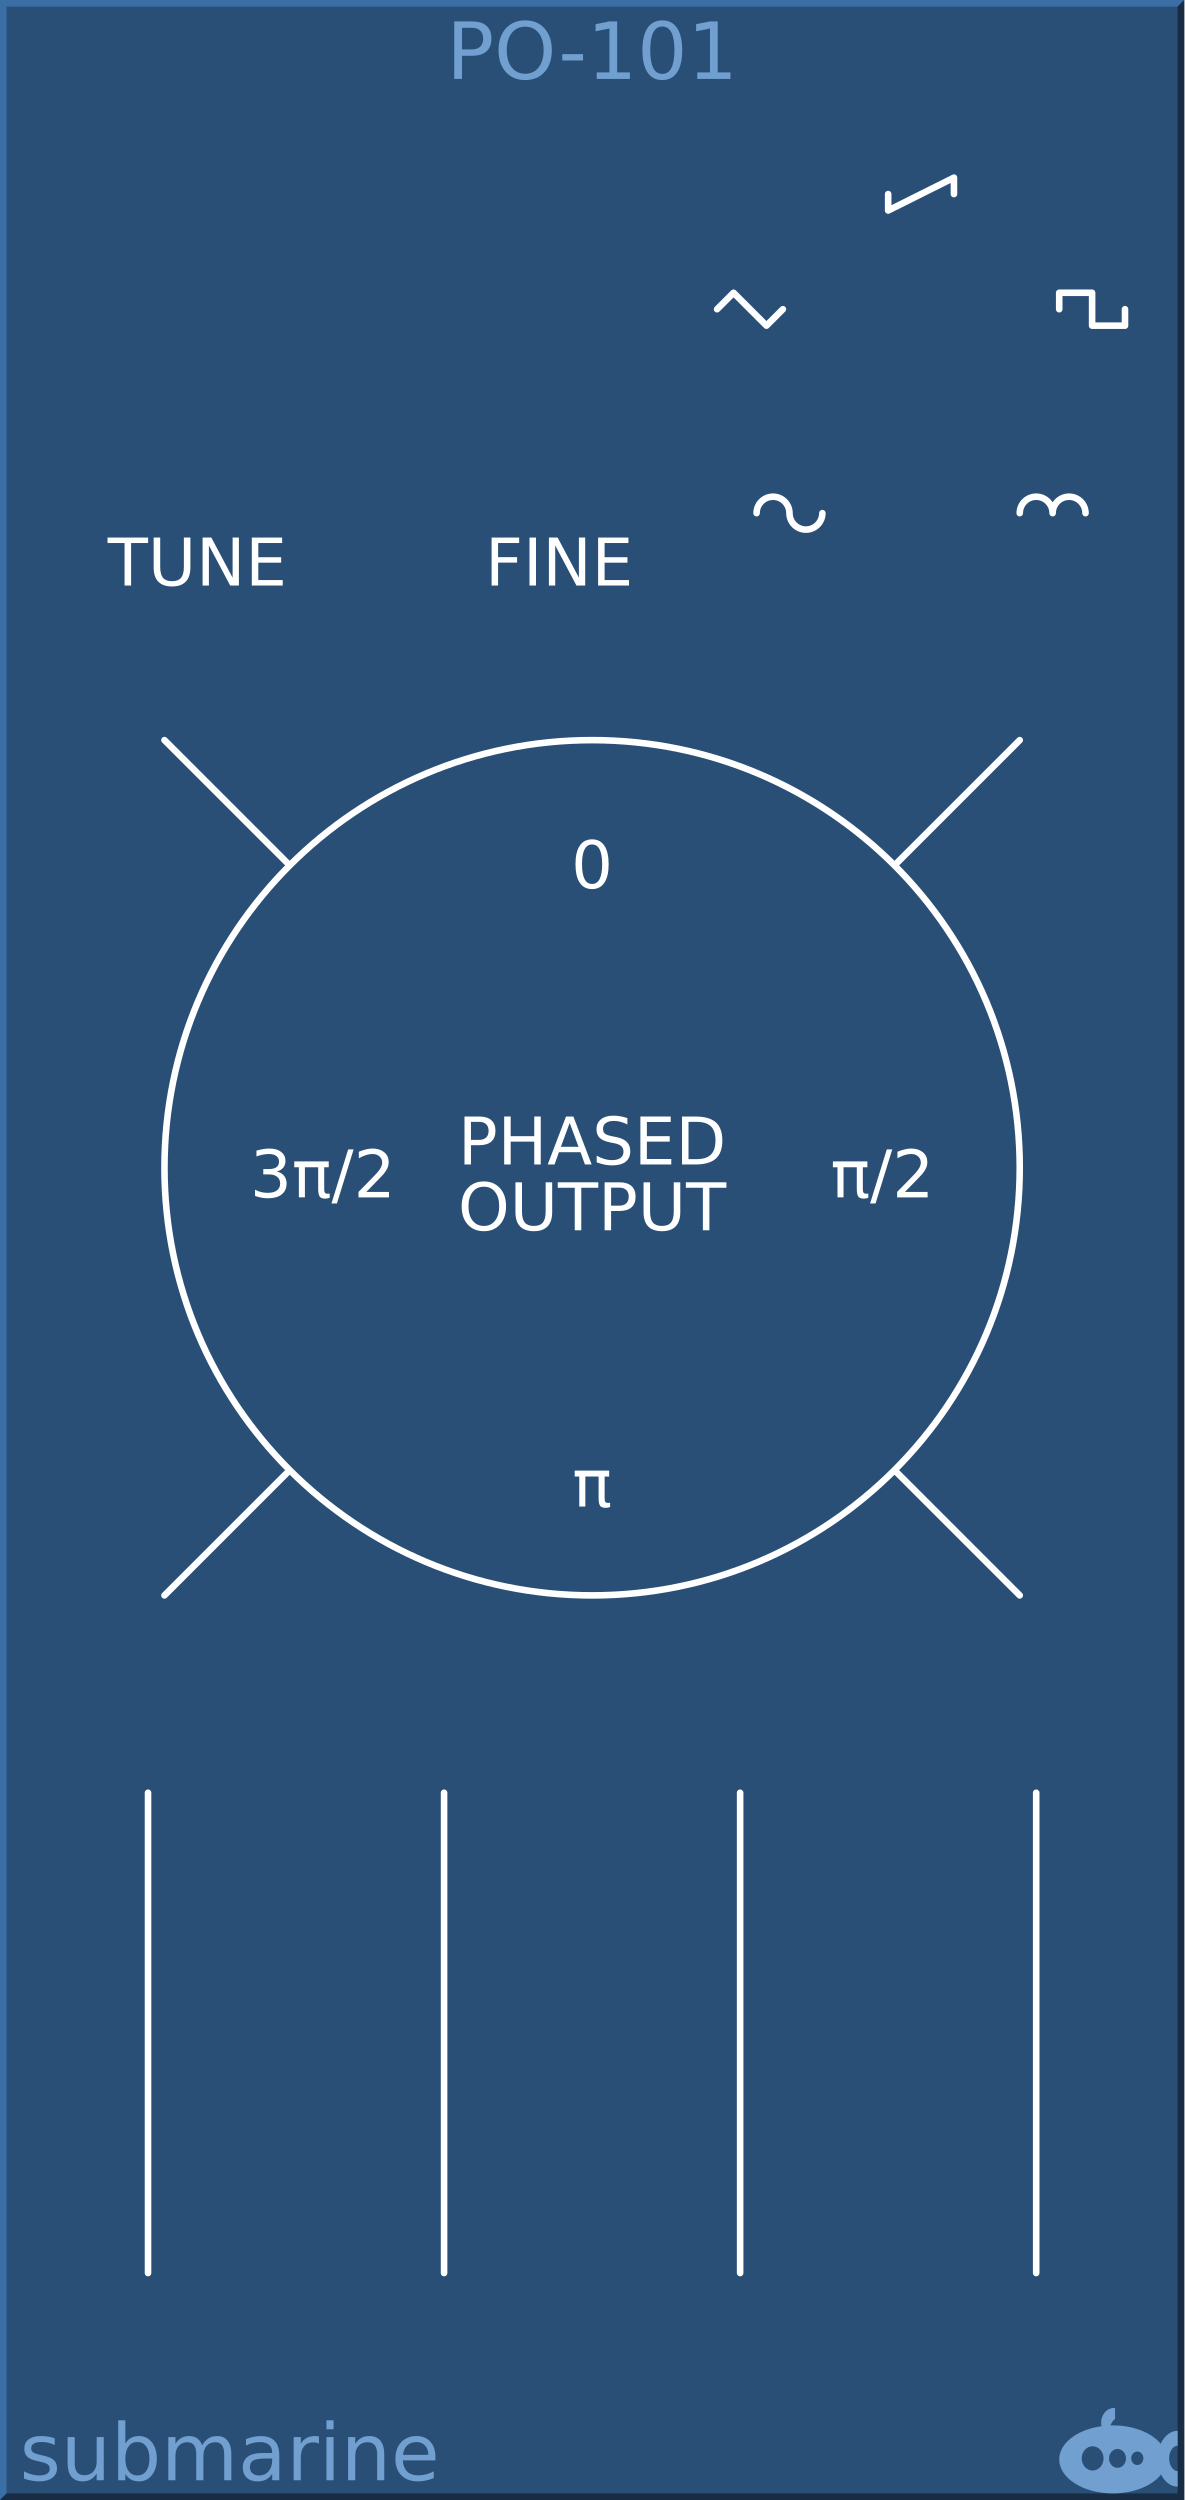
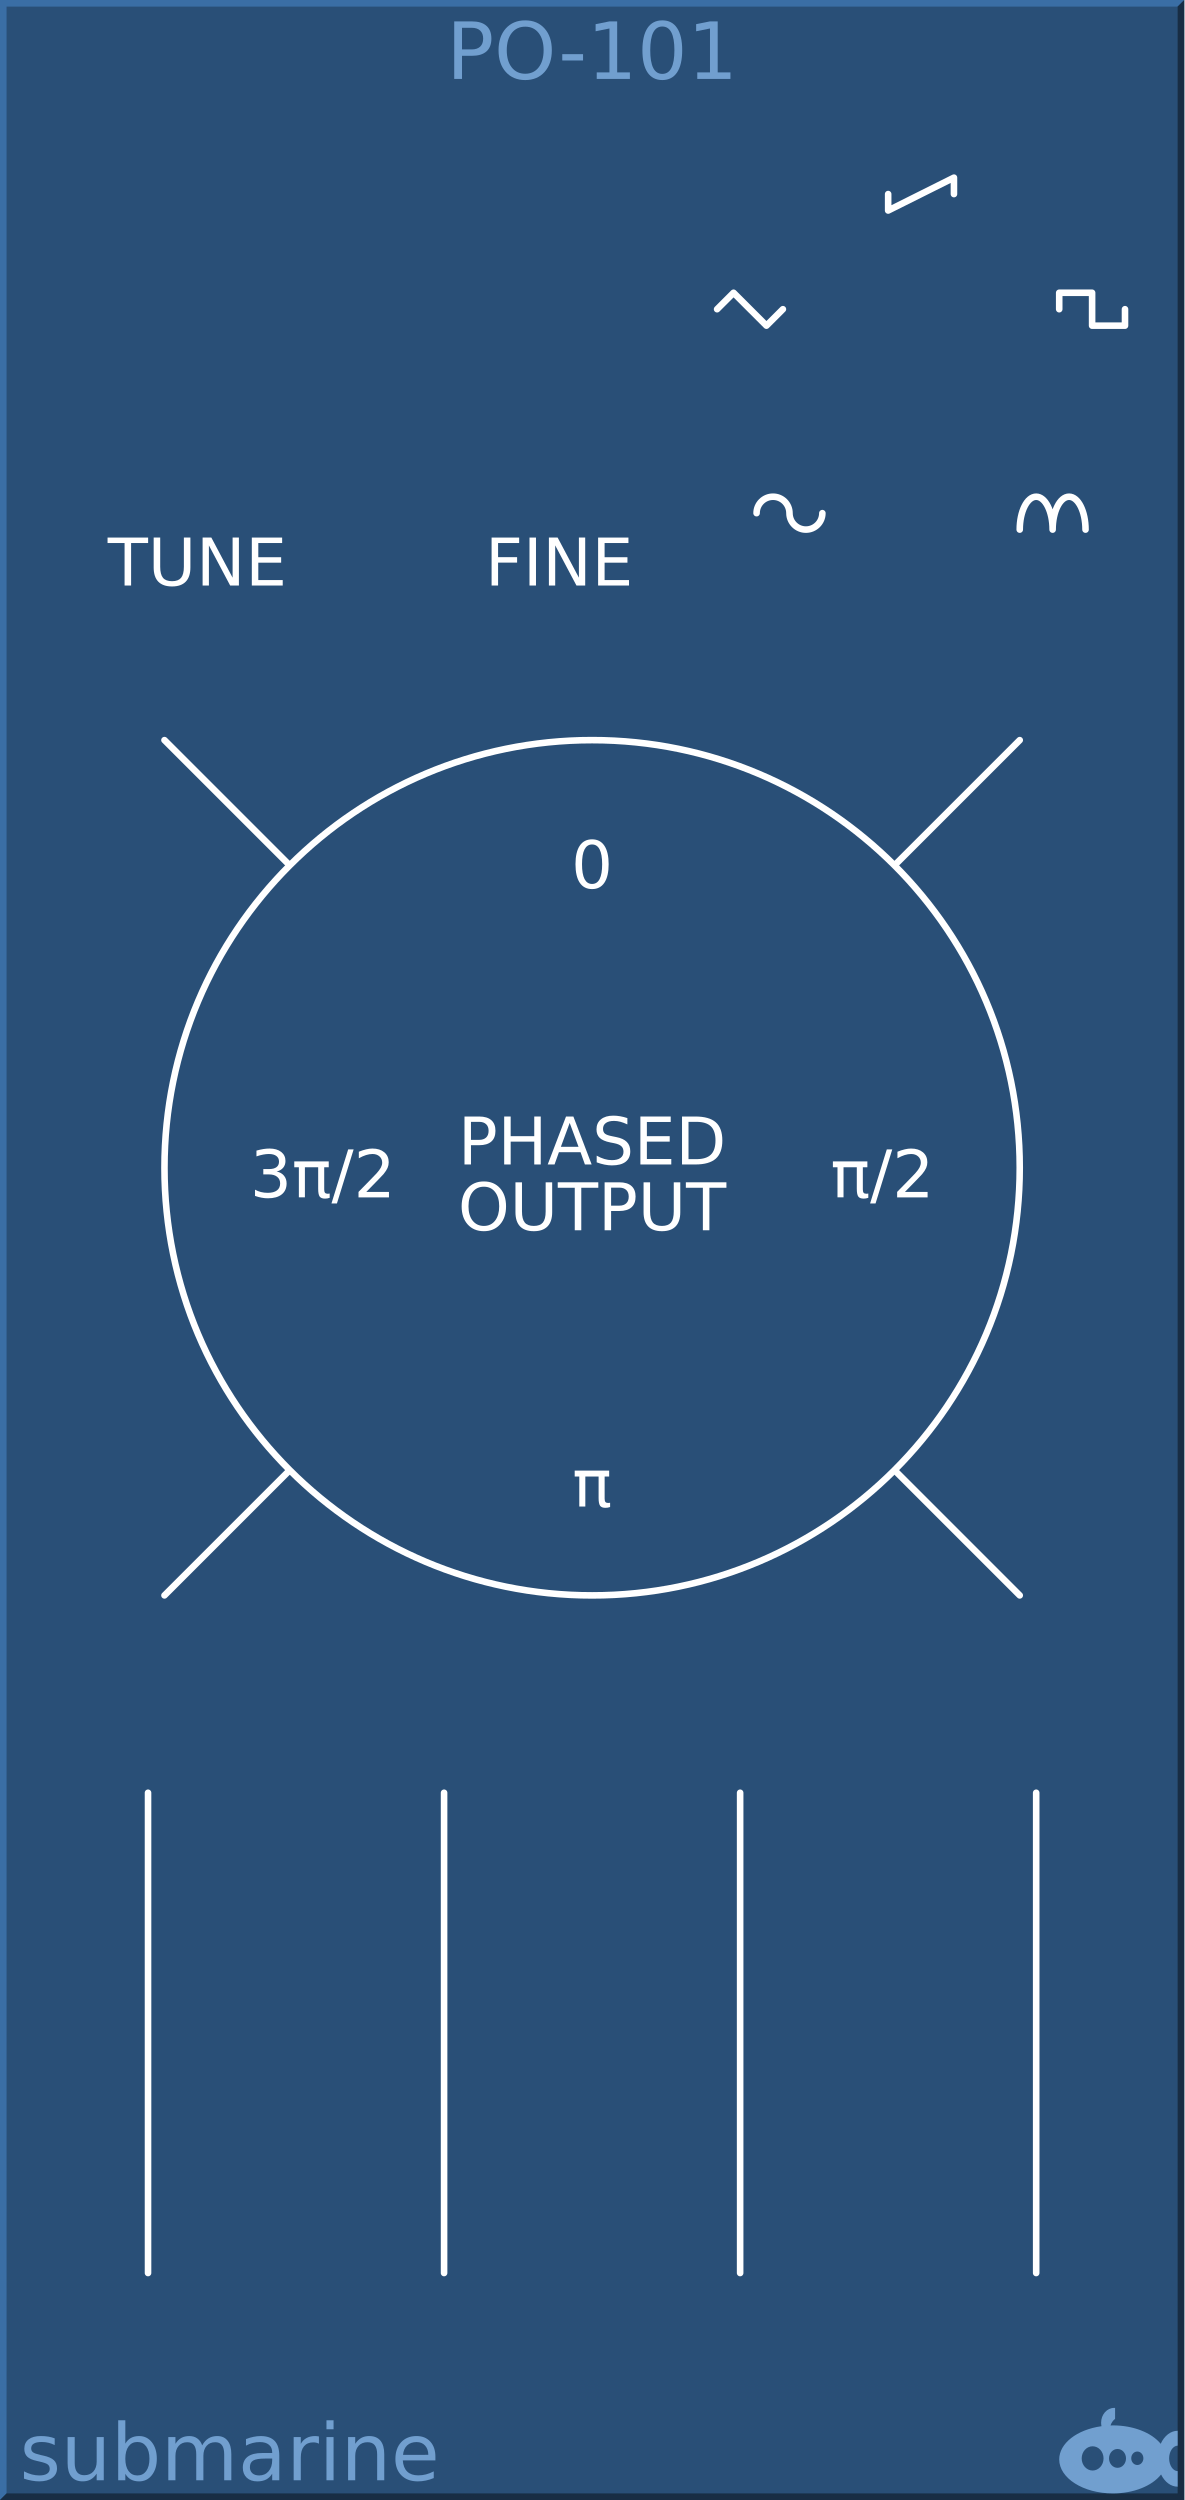
<svg xmlns="http://www.w3.org/2000/svg" id="svg4226" version="1.1" height="380px" width="180px">
  <defs id="defs57" />
  <g id="background">
    <path id="rect4255" d="m 0,0 180,0 0,380 -180,0 z" style="fill:#294f77;stroke:none" />
    <path id="path4230" d="M 0,380 0,0 180,0 179,1 1,1 1,379 Z" style="fill:#3a6ea5;fill-rule:nonzero;stroke:none" />
    <path id="path4232" d="m 0,380 180,0 0,-380 -1,1 0,378 -178,0 z" style="fill:#182d44;fill-rule:nonzero;stroke:none" />
  </g>
  <g style="font-size:12px;font-family:'DejaVu Sans';fill:#719fcf" font-size="12" id="logo">
    <path id="path4136" d="m 169.354,366 a 1.985,2.252 0 0 0 -1.985,2.252 1.985,2.252 0 0 0 0.059,0.532 A 8.169,5.169 0 0 0 161,373.831 8.169,5.169 0 0 0 169.169,379 8.169,5.169 0 0 0 176.483,376.12 3.046,4.248 0 0 0 179,377.976 l 0,-2.358 a 1.338,1.945 0 0 1 -1.292,-1.942 1.338,1.945 0 0 1 1.292,-1.943 l 0,-2.254 a 3.046,4.248 0 0 0 -2.574,1.979 8.169,5.169 0 0 0 -7.257,-2.798 8.169,5.169 0 0 0 -0.373,0.012 1.754,2.047 0 0 1 0.696,-1.002 l 0,-1.666 A 1.985,2.252 0 0 0 169.354,366 Z m -3.277,5.835 a 1.662,1.843 0 0 1 1.662,1.843 1.662,1.843 0 0 1 -1.662,1.843 1.662,1.843 0 0 1 -1.661,-1.843 1.662,1.843 0 0 1 1.661,-1.843 z m 3.785,0.409 a 1.292,1.433 0 0 1 1.292,1.433 1.292,1.433 0 0 1 -1.292,1.433 1.292,1.433 0 0 1 -1.292,-1.433 1.292,1.433 0 0 1 1.292,-1.433 z m 3.009,0.389 a 0.923,1.024 0 0 1 0.923,1.024 0.923,1.024 0 0 1 -0.923,1.024 0.923,1.024 0 0 1 -0.923,-1.024 0.923,1.024 0 0 1 0.923,-1.024 z" />
    <g id="text4236" style="">
      <path id="path63" style="" d="m 8.314,370.631 0,1.02 q -0.457,-0.234 -0.949,-0.352 -0.492,-0.117 -1.02,-0.117 -0.803,0 -1.207,0.246 -0.398,0.246 -0.398,0.738 0,0.375 0.287,0.592 0.287,0.211 1.154,0.404 l 0.369,0.082 q 1.148,0.246 1.629,0.697 0.486,0.445 0.486,1.248 0,0.914 -0.727,1.447 -0.721,0.533 -1.986,0.533 -0.527,0 -1.102,-0.105 -0.568,-0.1 -1.201,-0.305 l 0,-1.113 q 0.598,0.311 1.178,0.469 0.58,0.152 1.148,0.152 0.762,0 1.172,-0.258 0.41,-0.264 0.41,-0.738 0,-0.439 -0.299,-0.674 -0.293,-0.234 -1.295,-0.451 l -0.375,-0.088 q -1.002,-0.211 -1.447,-0.645 -0.445,-0.439 -0.445,-1.201 0,-0.926 0.656,-1.43 0.656,-0.504 1.863,-0.504 0.598,0 1.125,0.088 0.527,0.088 0.973,0.264 z" />
      <path id="path65" style="" d="m 10.277,374.41 0,-3.973 1.078,0 0,3.932 q 0,0.932 0.363,1.4 0.363,0.463 1.09,0.463 0.873,0 1.377,-0.557 0.51,-0.557 0.51,-1.518 l 0,-3.721 1.078,0 0,6.562 -1.078,0 0,-1.008 q -0.393,0.598 -0.914,0.891 -0.516,0.287 -1.201,0.287 -1.131,0 -1.717,-0.703 -0.586,-0.703 -0.586,-2.057 z m 2.713,-4.131 0,0 z" />
      <path id="path67" style="" d="m 22.717,373.725 q 0,-1.189 -0.492,-1.863 -0.486,-0.68 -1.342,-0.68 -0.855,0 -1.348,0.68 -0.486,0.674 -0.486,1.863 0,1.189 0.486,1.869 0.492,0.674 1.348,0.674 0.855,0 1.342,-0.674 0.492,-0.68 0.492,-1.869 z m -3.668,-2.291 q 0.34,-0.586 0.855,-0.867 0.521,-0.287 1.242,-0.287 1.195,0 1.939,0.949 0.75,0.949 0.75,2.496 0,1.547 -0.75,2.496 -0.744,0.949 -1.939,0.949 -0.721,0 -1.242,-0.281 -0.516,-0.287 -0.855,-0.873 l 0,0.984 -1.084,0 0,-9.117 1.084,0 0,3.551 z" />
      <path id="path69" style="" d="m 30.732,371.697 q 0.404,-0.727 0.967,-1.072 0.562,-0.346 1.324,-0.346 1.025,0 1.582,0.721 0.557,0.715 0.557,2.039 l 0,3.961 -1.084,0 0,-3.926 q 0,-0.943 -0.334,-1.4 -0.334,-0.457 -1.02,-0.457 -0.838,0 -1.324,0.557 -0.486,0.557 -0.486,1.518 l 0,3.709 -1.084,0 0,-3.926 q 0,-0.949 -0.334,-1.4 -0.334,-0.457 -1.031,-0.457 -0.826,0 -1.312,0.562 -0.486,0.557 -0.486,1.512 l 0,3.709 -1.084,0 0,-6.562 1.084,0 0,1.02 q 0.369,-0.604 0.885,-0.891 0.516,-0.287 1.225,-0.287 0.715,0 1.213,0.363 0.504,0.363 0.744,1.055 z" />
      <path id="path71" style="" d="m 40.301,373.701 q -1.307,0 -1.811,0.299 -0.504,0.299 -0.504,1.02 0,0.574 0.375,0.914 0.381,0.334 1.031,0.334 0.896,0 1.436,-0.633 0.545,-0.639 0.545,-1.693 l 0,-0.24 -1.072,0 z m 2.15,-0.445 0,3.744 -1.078,0 0,-0.996 q -0.369,0.598 -0.92,0.885 -0.551,0.281 -1.348,0.281 -1.008,0 -1.605,-0.562 -0.592,-0.568 -0.592,-1.518 0,-1.107 0.738,-1.67 0.744,-0.562 2.215,-0.562 l 1.512,0 0,-0.105 q 0,-0.744 -0.492,-1.148 -0.486,-0.41 -1.371,-0.41 -0.562,0 -1.096,0.135 -0.533,0.135 -1.025,0.404 l 0,-0.996 q 0.592,-0.229 1.148,-0.34 0.557,-0.117 1.084,-0.117 1.424,0 2.127,0.738 0.703,0.738 0.703,2.238 z" />
      <path id="path73" style="" d="m 48.48,371.445 q -0.182,-0.105 -0.398,-0.152 -0.211,-0.053 -0.469,-0.053 -0.914,0 -1.406,0.598 -0.486,0.592 -0.486,1.705 l 0,3.457 -1.084,0 0,-6.562 1.084,0 0,1.02 q 0.34,-0.598 0.885,-0.885 0.545,-0.293 1.324,-0.293 0.111,0 0.246,0.018 0.135,0.012 0.299,0.041 l 0.006,1.107 z" />
      <path id="path75" style="" d="m 49.623,370.438 1.078,0 0,6.562 -1.078,0 0,-6.562 z m 0,-2.555 1.078,0 0,1.365 -1.078,0 0,-1.365 z" />
      <path id="path77" style="" d="m 58.406,373.039 0,3.961 -1.078,0 0,-3.926 q 0,-0.932 -0.363,-1.395 -0.363,-0.463 -1.09,-0.463 -0.873,0 -1.377,0.557 -0.504,0.557 -0.504,1.518 l 0,3.709 -1.084,0 0,-6.562 1.084,0 0,1.02 q 0.387,-0.592 0.908,-0.885 0.527,-0.293 1.213,-0.293 1.131,0 1.711,0.703 0.58,0.697 0.58,2.057 z" />
      <path id="path79" style="" d="m 66.182,373.449 0,0.527 -4.957,0 q 0.07,1.113 0.668,1.699 0.604,0.58 1.676,0.58 0.621,0 1.201,-0.152 0.586,-0.152 1.16,-0.457 l 0,1.02 q -0.58,0.246 -1.189,0.375 -0.609,0.129 -1.236,0.129 -1.57,0 -2.49,-0.914 -0.914,-0.914 -0.914,-2.473 0,-1.611 0.867,-2.555 0.873,-0.949 2.35,-0.949 1.324,0 2.092,0.855 0.773,0.85 0.773,2.314 z m -1.078,-0.316 q -0.012,-0.885 -0.498,-1.412 -0.48,-0.527 -1.277,-0.527 -0.902,0 -1.447,0.51 -0.539,0.51 -0.621,1.436 l 3.844,-0.006 z" />
    </g>
    <g id="text10" style="text-anchor:middle">
      <path id="path82" style="text-anchor:middle" d="m 70.225,4.225 0,3.287 1.488,0 q 0.826,0 1.277,-0.428 0.451,-0.428 0.451,-1.219 0,-0.785 -0.451,-1.213 -0.451,-0.428 -1.277,-0.428 l -1.488,0 z m -1.184,-0.973 2.672,0 q 1.471,0 2.221,0.668 0.756,0.662 0.756,1.945 0,1.295 -0.756,1.957 -0.75,0.662 -2.221,0.662 l -1.488,0 0,3.516 -1.184,0 0,-8.748 z" />
      <path id="path84" style="text-anchor:middle" d="m 79.834,4.055 q -1.289,0 -2.051,0.961 -0.756,0.961 -0.756,2.619 0,1.652 0.756,2.613 0.762,0.961 2.051,0.961 1.289,0 2.039,-0.961 0.756,-0.961 0.756,-2.613 0,-1.658 -0.756,-2.619 -0.75,-0.961 -2.039,-0.961 z m 0,-0.961 q 1.84,0 2.941,1.236 1.102,1.23 1.102,3.305 0,2.068 -1.102,3.305 -1.102,1.23 -2.941,1.23 -1.846,0 -2.953,-1.23 -1.102,-1.23 -1.102,-3.305 0,-2.074 1.102,-3.305 Q 77.988,3.094 79.834,3.094 Z" />
      <path id="path86" style="text-anchor:middle" d="m 85.465,8.232 3.158,0 0,0.961 -3.158,0 0,-0.961 z" />
      <path id="path88" style="text-anchor:middle" d="m 90.703,11.004 1.934,0 0,-6.674 -2.104,0.422 0,-1.078 2.092,-0.422 1.184,0 0,7.752 1.934,0 0,0.996 -5.039,0 0,-0.996 z" />
      <path id="path90" style="text-anchor:middle" d="m 100.67,4.031 q -0.914,0 -1.377,0.902 -0.457,0.896 -0.457,2.701 0,1.799 0.457,2.701 0.463,0.896 1.377,0.896 0.92,0 1.377,-0.896 0.463,-0.902 0.463,-2.701 0,-1.805 -0.463,-2.701 Q 101.59,4.031 100.67,4.031 Z m 0,-0.938 q 1.471,0 2.244,1.166 0.779,1.16 0.779,3.375 0,2.209 -0.779,3.375 -0.773,1.16 -2.244,1.16 -1.471,0 -2.25,-1.16 -0.773,-1.166 -0.773,-3.375 0,-2.215 0.773,-3.375 Q 99.199,3.094 100.67,3.094 Z" />
      <path id="path92" style="text-anchor:middle" d="m 105.984,11.004 1.934,0 0,-6.674 -2.104,0.422 0,-1.078 2.092,-0.422 1.184,0 0,7.752 1.934,0 0,0.996 -5.039,0 0,-0.996 z" />
    </g>
  </g>
  <g style="font-size:10px;font-family:'DejaVu Sans';fill:none;stroke:#ffffff;stroke-width:1;stroke-linecap:round;stroke-linejoin:round" font-size="10" id="group1">
    <path id="line13" d="M 155,112.5 25,242.5" style="" />
    <path id="line15" d="m 25,112.5 130,130" style="" />
    <path id="circle17" d="m 155,177.5 a 65,65 0 0 1 -65,65 65,65 0 0 1 -65,-65 65,65 0 0 1 65,-65 65,65 0 0 1 65,65 z" style="fill:#294f77" />
    <path id="line19" d="m 22.5,272.5 0,73" style="" />
    <path id="line21" d="m 67.5,272.5 0,73" style="" />
    <path id="line23" d="m 112.5,272.5 0,73" style="" />
    <path id="line25" d="m 157.5,272.5 0,73" style="" />
    <path id="path27" d="m 140,58 m -25,20 a 2.5,2.5 0 0 1 5,0 2.5,2.5 0 0 0 5,0" />
    <path id="path29" d="m 140,58 m -31,-11 2.5,-2.5 5,5 2.5,-2.5" />
    <path id="path31" d="m 140,58 m -5,-28.5 0,2.5 10,-5 0,2.5" />
    <path id="path33" d="m 140,58 m 21,-11 0,-2.5 5,0 0,5 5,0 0,-2.5" />
-     <path id="path35" d="m 140,58 m 15,20 a 2.5,2.5 0 0 1 5,0 2.5,2.5 0 0 1 5,0" />
+     <path id="path35" d="m 140,58 m 15,22.5 a 2.5,5 0 0 1 5,0 2.5,5 0 0 1 5,0" />
    <g style="fill:#ffffff;stroke:none" id="g37">
      <g id="text39" style="text-anchor:middle">
        <path id="path102" style="text-anchor:middle" d="m 16.348,81.71 6.167,0 0,0.83 -2.588,0 0,6.46 -0.991,0 0,-6.46 -2.588,0 0,-0.83 z" />
        <path id="path104" style="text-anchor:middle" d="m 23.359,81.71 0.991,0 0,4.429 q 0,1.172 0.425,1.689 0.425,0.513 1.377,0.513 0.947,0 1.372,-0.513 0.425,-0.518 0.425,-1.689 l 0,-4.429 0.991,0 0,4.551 q 0,1.426 -0.708,2.153 -0.703,0.728 -2.08,0.728 -1.382,0 -2.09,-0.728 -0.703,-0.728 -0.703,-2.153 l 0,-4.551 z" />
        <path id="path106" style="text-anchor:middle" d="m 30.796,81.71 1.328,0 3.232,6.099 0,-6.099 0.957,0 0,7.29 -1.328,0 -3.232,-6.099 0,6.099 -0.957,0 0,-7.29 z" />
        <path id="path108" style="text-anchor:middle" d="m 38.276,81.71 4.609,0 0,0.83 -3.623,0 0,2.158 3.472,0 0,0.83 -3.472,0 0,2.642 3.711,0 0,0.83 -4.697,0 0,-7.29 z" />
      </g>
      <g id="text41" style="text-anchor:middle">
        <path id="path111" style="text-anchor:middle" d="m 74.722,81.71 4.189,0 0,0.83 -3.203,0 0,2.148 2.891,0 0,0.83 -2.891,0 0,3.481 -0.986,0 0,-7.29 z" />
        <path id="path113" style="text-anchor:middle" d="m 80.483,81.71 0.986,0 0,7.29 -0.986,0 0,-7.29 z" />
        <path id="path115" style="text-anchor:middle" d="m 83.433,81.71 1.328,0 3.232,6.099 0,-6.099 0.957,0 0,7.29 -1.328,0 -3.232,-6.099 0,6.099 -0.957,0 0,-7.29 z" />
        <path id="path117" style="text-anchor:middle" d="m 90.913,81.71 4.609,0 0,0.83 -3.623,0 0,2.158 3.472,0 0,0.83 -3.472,0 0,2.642 3.711,0 0,0.83 -4.697,0 0,-7.29 z" />
      </g>
      <g id="text43" style="text-anchor:middle">
        <path id="path120" style="text-anchor:middle" d="m 71.587,170.521 0,2.739 1.24,0 q 0.688,0 1.064,-0.356 0.376,-0.356 0.376,-1.016 0,-0.654 -0.376,-1.011 -0.376,-0.356 -1.064,-0.356 l -1.24,0 z m -0.986,-0.811 2.227,0 q 1.226,0 1.851,0.557 0.63,0.552 0.63,1.621 0,1.079 -0.63,1.631 -0.625,0.552 -1.851,0.552 l -1.24,0 0,2.93 -0.986,0 0,-7.29 z" />
        <path id="path122" style="text-anchor:middle" d="m 76.636,169.71 0.986,0 0,2.988 3.584,0 0,-2.988 0.986,0 0,7.29 -0.986,0 0,-3.472 -3.584,0 0,3.472 -0.986,0 0,-7.29 z" />
        <path id="path124" style="text-anchor:middle" d="m 86.592,170.682 -1.338,3.628 2.681,0 -1.343,-3.628 z m -0.557,-0.972 1.118,0 2.778,7.29 -1.025,0 -0.664,-1.87 -3.286,0 -0.664,1.87 -1.04,0 2.783,-7.29 z" />
        <path id="path126" style="text-anchor:middle" d="m 95.361,169.949 0,0.962 q -0.562,-0.269 -1.06,-0.4 -0.498,-0.132 -0.962,-0.132 -0.806,0 -1.245,0.312 -0.435,0.312 -0.435,0.889 0,0.483 0.288,0.732 0.293,0.244 1.104,0.396 l 0.596,0.122 q 1.104,0.21 1.626,0.742 0.527,0.527 0.527,1.416 0,1.06 -0.713,1.606 -0.708,0.547 -2.08,0.547 -0.518,0 -1.104,-0.117 -0.581,-0.117 -1.206,-0.347 l 0,-1.016 q 0.601,0.337 1.177,0.508 0.576,0.171 1.133,0.171 0.845,0 1.304,-0.332 0.459,-0.332 0.459,-0.947 0,-0.537 -0.332,-0.84 -0.327,-0.303 -1.079,-0.454 l -0.601,-0.117 q -1.104,-0.22 -1.597,-0.688 -0.493,-0.469 -0.493,-1.304 0,-0.967 0.679,-1.523 0.684,-0.557 1.88,-0.557 0.513,0 1.045,0.093 0.532,0.093 1.089,0.278 z" />
        <path id="path128" style="text-anchor:middle" d="m 97.339,169.71 4.609,0 0,0.83 -3.623,0 0,2.158 3.472,0 0,0.83 -3.472,0 0,2.642 3.711,0 0,0.83 -4.697,0 0,-7.29 z" />
        <path id="path130" style="text-anchor:middle" d="m 104.653,170.521 0,5.669 1.191,0 q 1.509,0 2.207,-0.684 0.703,-0.684 0.703,-2.158 0,-1.465 -0.703,-2.144 -0.698,-0.684 -2.207,-0.684 l -1.191,0 z m -0.986,-0.811 2.026,0 q 2.119,0 3.11,0.884 0.991,0.879 0.991,2.754 0,1.885 -0.996,2.769 Q 107.803,177 105.693,177 l -2.026,0 0,-7.29 z" />
      </g>
      <g id="text45" style="text-anchor:middle">
        <path id="path133" style="text-anchor:middle" d="m 73.55,180.379 q -1.074,0 -1.709,0.801 -0.63,0.801 -0.63,2.183 0,1.377 0.63,2.178 0.635,0.801 1.709,0.801 1.074,0 1.699,-0.801 0.63,-0.801 0.63,-2.178 0,-1.382 -0.63,-2.183 -0.625,-0.801 -1.699,-0.801 z m 0,-0.801 q 1.533,0 2.451,1.03 0.918,1.025 0.918,2.754 0,1.724 -0.918,2.754 -0.918,1.025 -2.451,1.025 -1.538,0 -2.461,-1.025 -0.918,-1.025 -0.918,-2.754 0,-1.729 0.918,-2.754 0.923,-1.03 2.461,-1.03 z" />
        <path id="path135" style="text-anchor:middle" d="m 78.35,179.71 0.991,0 0,4.429 q 0,1.172 0.425,1.689 0.425,0.513 1.377,0.513 0.947,0 1.372,-0.513 0.425,-0.518 0.425,-1.689 l 0,-4.429 0.991,0 0,4.551 q 0,1.426 -0.708,2.153 -0.703,0.728 -2.08,0.728 -1.382,0 -2.09,-0.728 -0.703,-0.728 -0.703,-2.153 l 0,-4.551 z" />
        <path id="path137" style="text-anchor:middle" d="m 84.775,179.71 6.167,0 0,0.83 -2.588,0 0,6.46 -0.991,0 0,-6.46 -2.588,0 0,-0.83 z" />
        <path id="path139" style="text-anchor:middle" d="m 92.886,180.521 0,2.739 1.24,0 q 0.688,0 1.064,-0.356 0.376,-0.356 0.376,-1.016 0,-0.654 -0.376,-1.011 -0.376,-0.356 -1.064,-0.356 l -1.24,0 z m -0.986,-0.811 2.227,0 q 1.226,0 1.851,0.557 0.63,0.552 0.63,1.621 0,1.079 -0.63,1.631 -0.625,0.552 -1.851,0.552 l -1.24,0 0,2.93 -0.986,0 0,-7.29 z" />
        <path id="path141" style="text-anchor:middle" d="m 97.822,179.71 0.991,0 0,4.429 q 0,1.172 0.425,1.689 0.425,0.513 1.377,0.513 0.947,0 1.372,-0.513 0.425,-0.518 0.425,-1.689 l 0,-4.429 0.991,0 0,4.551 q 0,1.426 -0.708,2.153 -0.703,0.728 -2.08,0.728 -1.382,0 -2.09,-0.728 -0.703,-0.728 -0.703,-2.153 l 0,-4.551 z" />
        <path id="path143" style="text-anchor:middle" d="m 104.248,179.71 6.167,0 0,0.83 -2.588,0 0,6.46 -0.991,0 0,-6.46 -2.588,0 0,-0.83 z" />
      </g>
      <g id="text47" style="text-anchor:middle">
        <path id="path146" style="text-anchor:middle" d="m 89.995,128.359 q -0.762,0 -1.147,0.752 -0.381,0.747 -0.381,2.251 0,1.499 0.381,2.251 0.386,0.747 1.147,0.747 0.767,0 1.147,-0.747 0.386,-0.752 0.386,-2.251 0,-1.504 -0.386,-2.251 -0.381,-0.752 -1.147,-0.752 z m 0,-0.781 q 1.226,0 1.87,0.972 0.649,0.967 0.649,2.812 0,1.841 -0.649,2.812 -0.645,0.967 -1.87,0.967 -1.226,0 -1.875,-0.967 -0.645,-0.972 -0.645,-2.812 0,-1.846 0.645,-2.812 0.649,-0.972 1.875,-0.972 z" />
      </g>
      <g id="text49" style="text-anchor:middle">
        <path id="path149" style="text-anchor:middle" d="m 87.354,223.531 5.239,0 0,0.898 -0.688,0 0,3.359 q 0,0.352 0.117,0.508 0.122,0.151 0.391,0.151 0.073,0 0.181,-0.01 0.107,-0.015 0.142,-0.019 l 0,0.649 q -0.171,0.064 -0.352,0.093 -0.181,0.029 -0.361,0.029 -0.586,0 -0.811,-0.317 -0.225,-0.322 -0.225,-1.182 l 0,-3.262 -2.017,0 0,4.57 -0.918,0 0,-4.57 -0.698,0 0,-0.898 z" />
      </g>
      <g id="text51" style="text-anchor:start">
        <path id="path152" style="text-anchor:start" d="m 42.058,178.069 q 0.708,0.151 1.104,0.63 0.4,0.479 0.4,1.182 0,1.079 -0.742,1.67 -0.742,0.591 -2.109,0.591 -0.459,0 -0.947,-0.093 -0.483,-0.088 -1.001,-0.269 l 0,-0.952 q 0.41,0.239 0.898,0.361 0.488,0.122 1.021,0.122 0.928,0 1.411,-0.366 0.488,-0.366 0.488,-1.064 0,-0.645 -0.454,-1.006 -0.449,-0.366 -1.255,-0.366 l -0.85,0 0,-0.811 0.889,0 q 0.728,0 1.113,-0.288 0.386,-0.293 0.386,-0.84 0,-0.562 -0.4,-0.859 -0.396,-0.303 -1.138,-0.303 -0.405,0 -0.869,0.088 -0.464,0.088 -1.021,0.273 l 0,-0.879 q 0.562,-0.156 1.05,-0.234 0.493,-0.078 0.928,-0.078 1.123,0 1.777,0.513 0.654,0.508 0.654,1.377 0,0.605 -0.347,1.025 -0.347,0.415 -0.986,0.576 z" />
        <path id="path154" style="text-anchor:start" d="m 44.729,176.531 5.239,0 0,0.898 -0.688,0 0,3.359 q 0,0.352 0.117,0.508 0.122,0.151 0.391,0.151 0.073,0 0.181,-0.01 0.107,-0.015 0.142,-0.019 l 0,0.649 q -0.171,0.064 -0.352,0.093 -0.181,0.029 -0.361,0.029 -0.586,0 -0.811,-0.317 -0.225,-0.322 -0.225,-1.182 l 0,-3.262 -2.017,0 0,4.57 -0.918,0 0,-4.57 -0.698,0 0,-0.898 z" />
        <path id="path156" style="text-anchor:start" d="m 52.922,174.71 0.83,0 -2.539,8.218 -0.83,0 2.539,-8.218 z" />
        <path id="path158" style="text-anchor:start" d="m 55.681,181.17 3.442,0 0,0.83 -4.629,0 0,-0.83 q 0.562,-0.581 1.528,-1.558 0.972,-0.981 1.221,-1.265 0.474,-0.532 0.659,-0.898 0.19,-0.371 0.19,-0.728 0,-0.581 -0.41,-0.947 -0.405,-0.366 -1.06,-0.366 -0.464,0 -0.981,0.161 -0.513,0.161 -1.099,0.488 l 0,-0.996 q 0.596,-0.239 1.113,-0.361 0.518,-0.122 0.947,-0.122 1.133,0 1.807,0.566 0.674,0.566 0.674,1.514 0,0.449 -0.171,0.855 -0.166,0.4 -0.61,0.947 -0.122,0.142 -0.776,0.82 -0.654,0.674 -1.846,1.89 z" />
      </g>
      <g id="text53" style="text-anchor:end">
        <path id="path161" style="text-anchor:end" d="m 126.6,176.531 5.239,0 0,0.898 -0.688,0 0,3.359 q 0,0.352 0.117,0.508 0.122,0.151 0.391,0.151 0.073,0 0.181,-0.01 0.107,-0.015 0.142,-0.019 l 0,0.649 q -0.171,0.064 -0.352,0.093 -0.181,0.029 -0.361,0.029 -0.586,0 -0.811,-0.317 -0.225,-0.322 -0.225,-1.182 l 0,-3.262 -2.017,0 0,4.57 -0.918,0 0,-4.57 -0.698,0 0,-0.898 z" />
        <path id="path163" style="text-anchor:end" d="m 134.793,174.71 0.83,0 -2.539,8.218 -0.83,0 2.539,-8.218 z" />
        <path id="path165" style="text-anchor:end" d="m 137.552,181.17 3.442,0 0,0.83 -4.629,0 0,-0.83 q 0.562,-0.581 1.528,-1.558 0.972,-0.981 1.221,-1.265 0.474,-0.532 0.659,-0.898 0.19,-0.371 0.19,-0.728 0,-0.581 -0.41,-0.947 -0.405,-0.366 -1.06,-0.366 -0.464,0 -0.981,0.161 -0.513,0.161 -1.099,0.488 l 0,-0.996 q 0.596,-0.239 1.113,-0.361 0.518,-0.122 0.947,-0.122 1.133,0 1.807,0.566 0.674,0.566 0.674,1.514 0,0.449 -0.171,0.855 -0.166,0.4 -0.61,0.947 -0.122,0.142 -0.776,0.82 -0.654,0.674 -1.846,1.89 z" />
      </g>
    </g>
  </g>
</svg>
